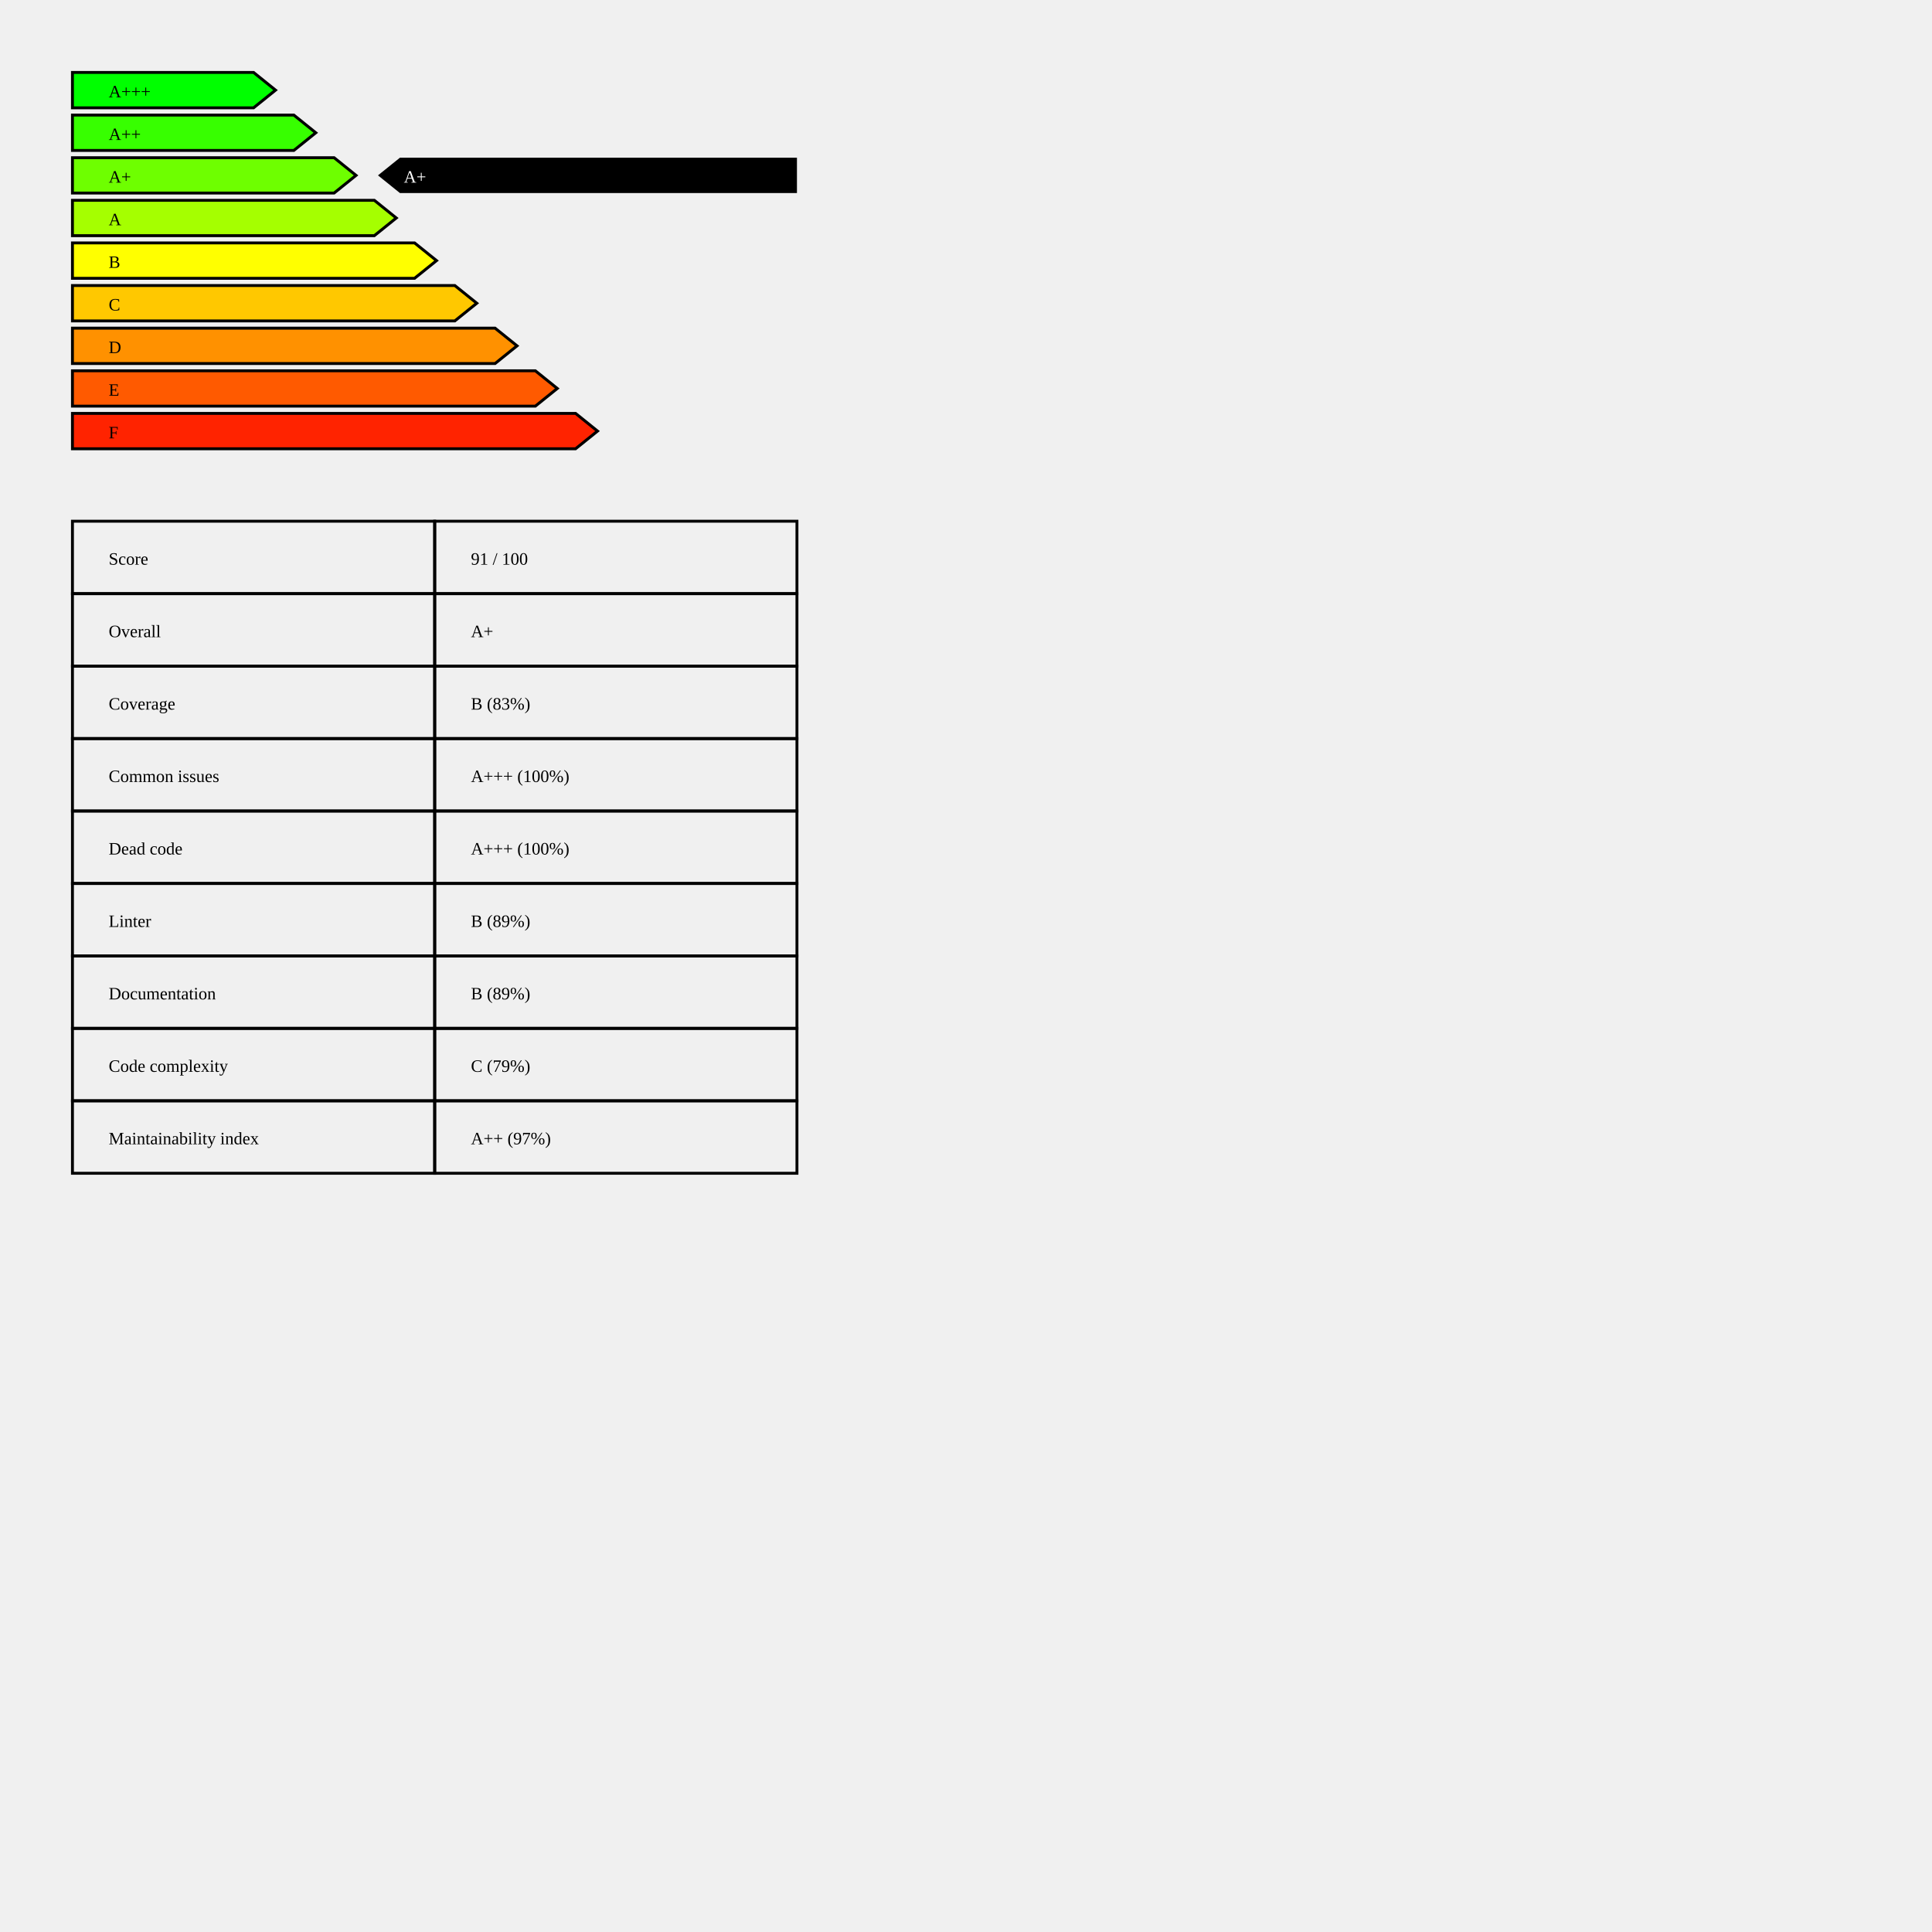
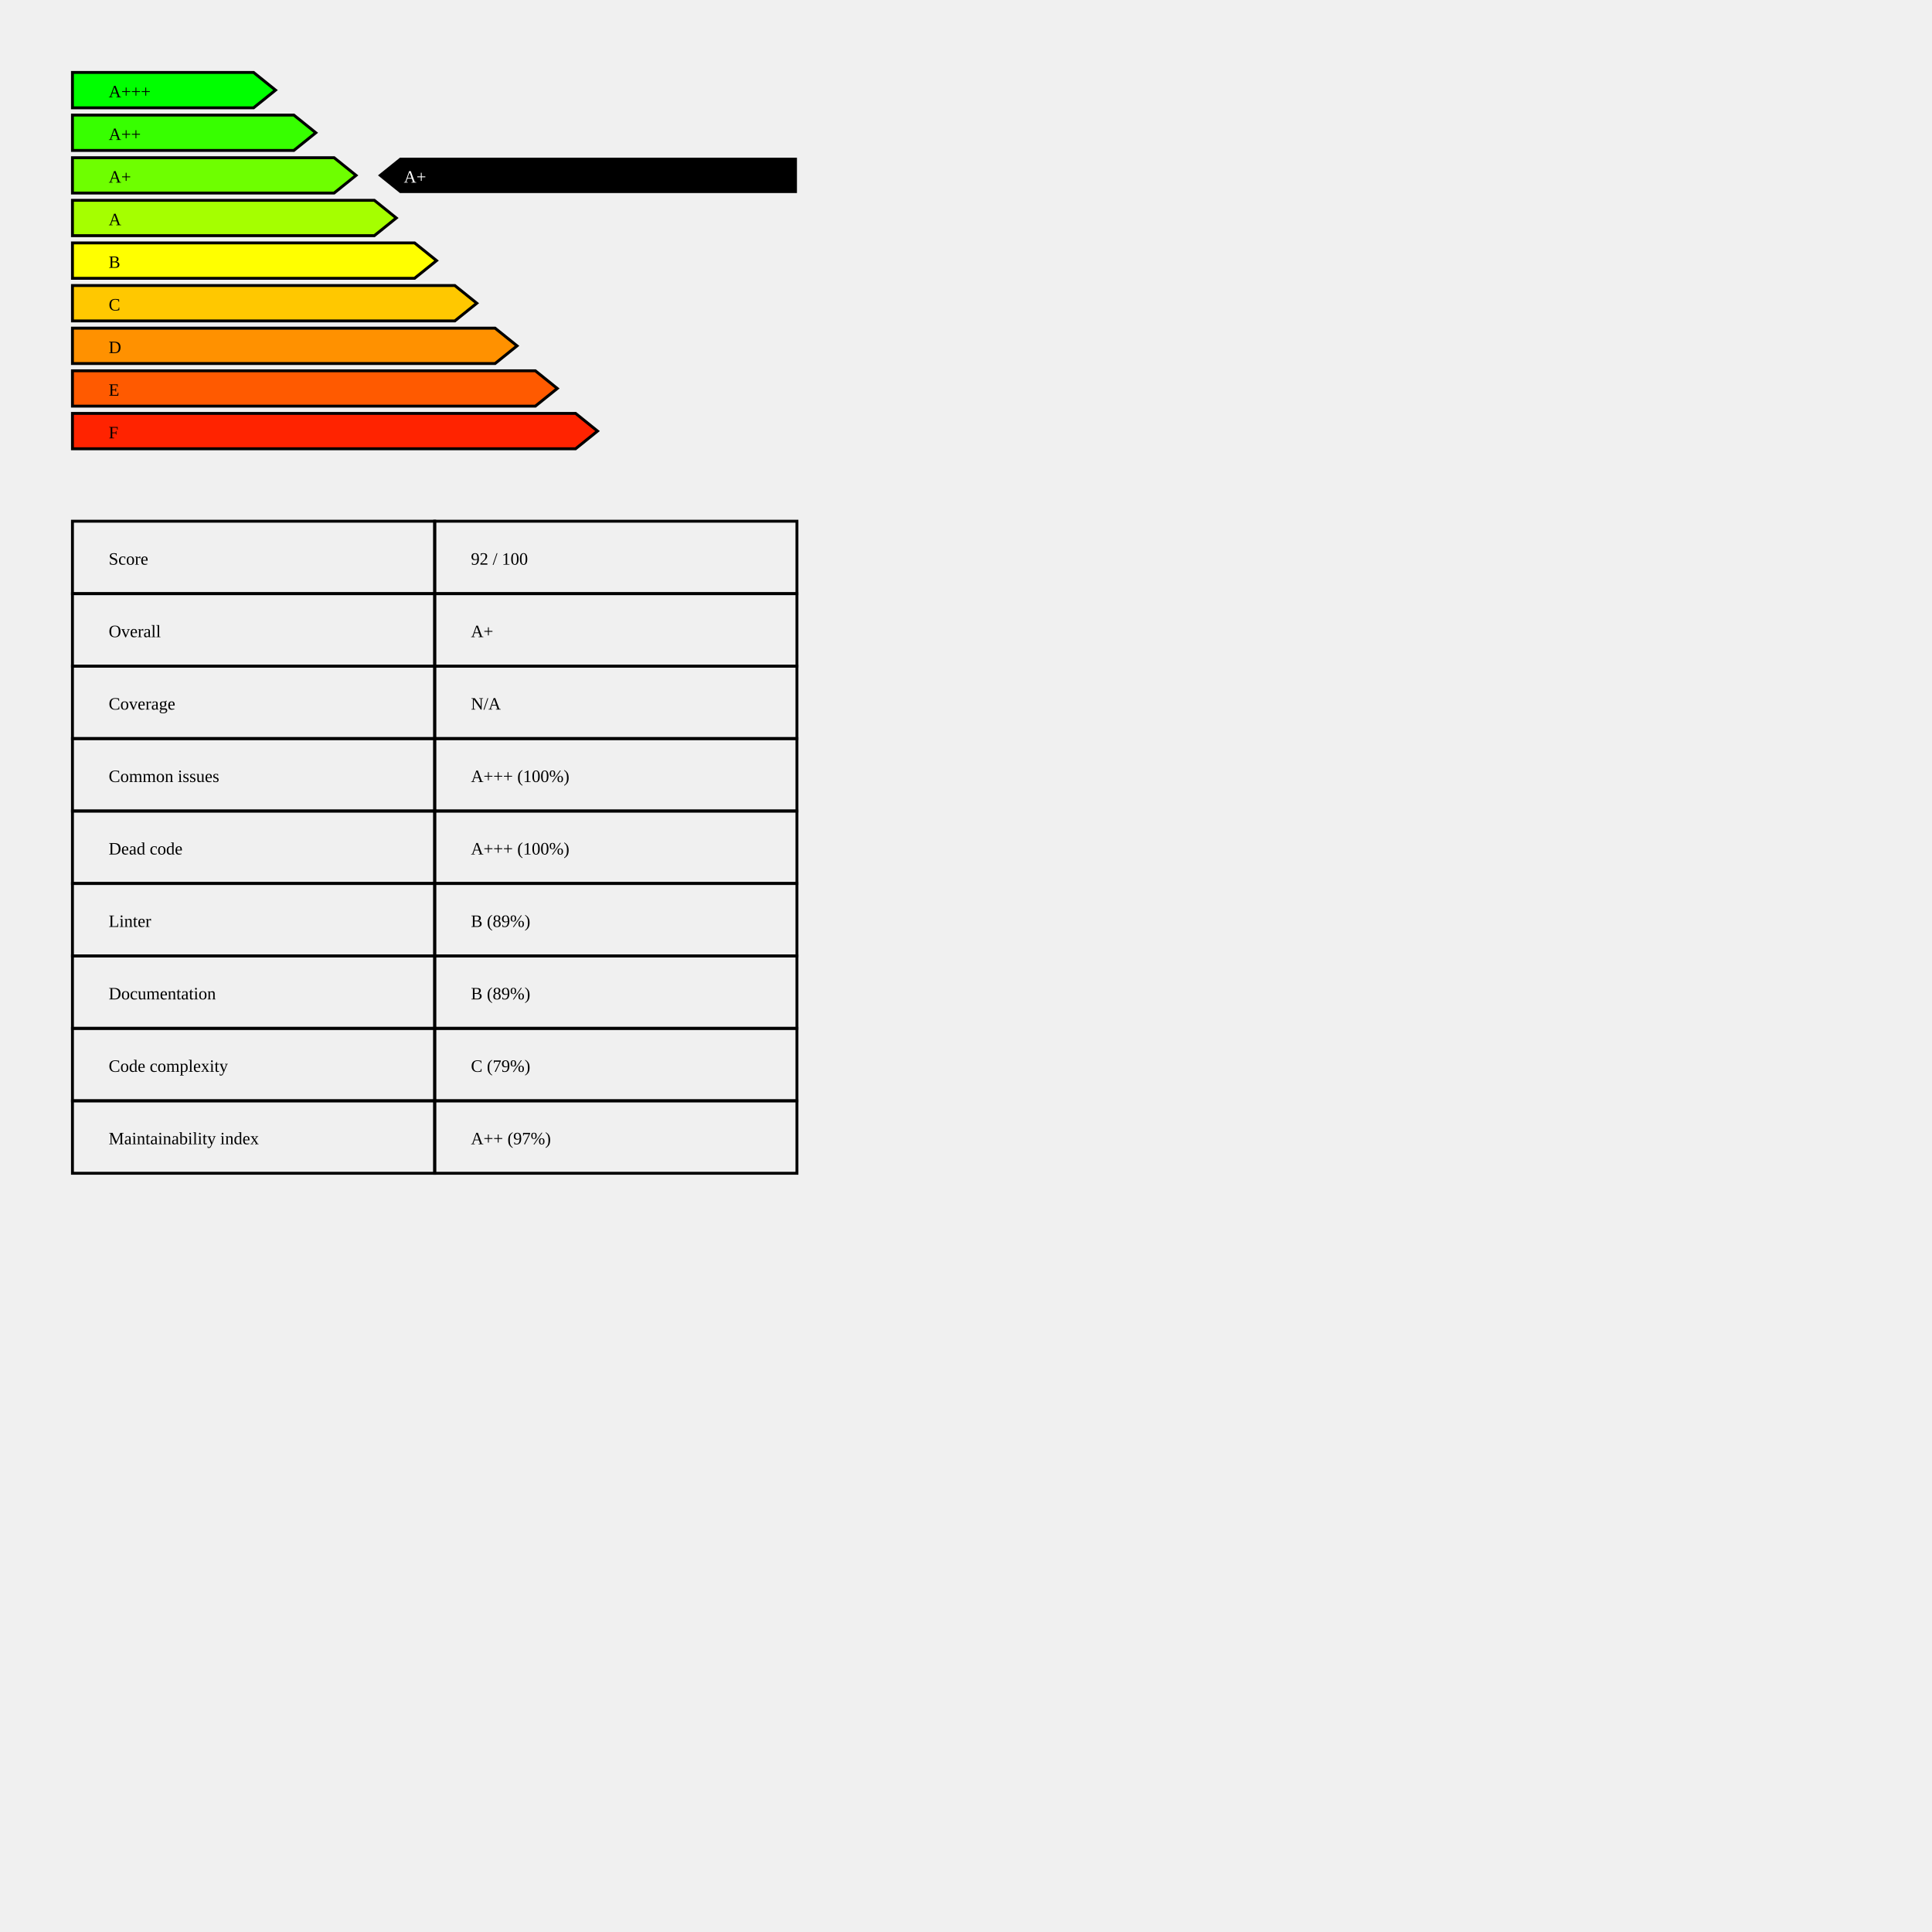
<svg xmlns="http://www.w3.org/2000/svg" baseProfile="full" height="1000pt" version="1.1" width="1000pt">
  <defs />
  <polygon points="50,50.0 175.0,50.0 190.152,62.206 175.0,74.412 50,74.412 50,50.0" style="fill:rgb(0 255 0);stroke:black;stroke-width:2;" />
  <text x="75.0" y="67.206">A+++</text>
  <polygon points="50,79.412 202.778,79.412 217.929,91.618 202.778,103.824 50,103.824 50,79.412" style="fill:rgb(55 255 0);stroke:black;stroke-width:2;" />
  <text x="75.0" y="96.618">A++</text>
  <polygon points="50,108.824 230.556,108.824 245.707,121.029 230.556,133.235 50,133.235 50,108.824" style="fill:rgb(110 255 0);stroke:black;stroke-width:2;" />
  <text x="75.0" y="126.029">A+</text>
  <polygon points="50,138.235 258.333,138.235 273.485,150.441 258.333,162.647 50,162.647 50,138.235" style="fill:rgb(165 255 0);stroke:black;stroke-width:2;" />
  <text x="75.0" y="155.441">A</text>
  <polygon points="50,167.647 286.111,167.647 301.263,179.853 286.111,192.059 50,192.059 50,167.647" style="fill:rgb(255 255 0);stroke:black;stroke-width:2;" />
  <text x="75.0" y="184.853">B</text>
  <polygon points="50,197.059 313.889,197.059 329.04,209.265 313.889,221.471 50,221.471 50,197.059" style="fill:rgb(255 200 0);stroke:black;stroke-width:2;" />
  <text x="75.0" y="214.265">C</text>
  <polygon points="50,226.471 341.667,226.471 356.818,238.676 341.667,250.882 50,250.882 50,226.471" style="fill:rgb(255 145 0);stroke:black;stroke-width:2;" />
  <text x="75.0" y="243.676">D</text>
  <polygon points="50,255.882 369.444,255.882 384.596,268.088 369.444,280.294 50,280.294 50,255.882" style="fill:rgb(255 90 0);stroke:black;stroke-width:2;" />
  <text x="75.0" y="273.088">E</text>
  <polygon points="50,285.294 397.222,285.294 412.374,297.5 397.222,309.706 50,309.706 50,285.294" style="fill:rgb(255 35 0);stroke:black;stroke-width:2;" />
  <text x="75.0" y="302.5">F</text>
  <polygon points="276.01,108.824 260.859,121.029 276.01,133.235 550,133.235 550,108.824" style="fill:black;" />
  <text fill="white" x="278.687" y="126.029">A+</text>
  <text x="75.0" y="389.706">Score</text>
-   <text x="325.0" y="389.706">91 / 100</text>
+   <text x="325.0" y="389.706">92 / 100</text>
  <polygon points="50,359.706 300,359.706 300,409.706 50,409.706 50,359.706" style="fill:none; stroke:black;stroke-width:2;" />
  <polygon points="300,359.706 550,359.706 550,409.706 300,409.706 300,359.706" style="fill:none; stroke:black;stroke-width:2;" />
  <text x="75.0" y="439.706">Overall</text>
  <text x="325.0" y="439.706">A+</text>
  <polygon points="50,409.706 300,409.706 300,459.706 50,459.706 50,409.706" style="fill:none; stroke:black;stroke-width:2;" />
  <polygon points="300,409.706 550,409.706 550,459.706 300,459.706 300,409.706" style="fill:none; stroke:black;stroke-width:2;" />
  <text x="75.0" y="489.706">Coverage</text>
-   <text x="325.0" y="489.706">B  (83%)</text>
+   <text x="325.0" y="489.706">N/A</text>
  <polygon points="50,459.706 300,459.706 300,509.706 50,509.706 50,459.706" style="fill:none; stroke:black;stroke-width:2;" />
  <polygon points="300,459.706 550,459.706 550,509.706 300,509.706 300,459.706" style="fill:none; stroke:black;stroke-width:2;" />
  <text x="75.0" y="539.706">Common issues</text>
  <text x="325.0" y="539.706">A+++  (100%)</text>
  <polygon points="50,509.706 300,509.706 300,559.706 50,559.706 50,509.706" style="fill:none; stroke:black;stroke-width:2;" />
  <polygon points="300,509.706 550,509.706 550,559.706 300,559.706 300,509.706" style="fill:none; stroke:black;stroke-width:2;" />
  <text x="75.0" y="589.706">Dead code</text>
  <text x="325.0" y="589.706">A+++  (100%)</text>
  <polygon points="50,559.706 300,559.706 300,609.706 50,609.706 50,559.706" style="fill:none; stroke:black;stroke-width:2;" />
  <polygon points="300,559.706 550,559.706 550,609.706 300,609.706 300,559.706" style="fill:none; stroke:black;stroke-width:2;" />
  <text x="75.0" y="639.706">Linter</text>
  <text x="325.0" y="639.706">B  (89%)</text>
  <polygon points="50,609.706 300,609.706 300,659.706 50,659.706 50,609.706" style="fill:none; stroke:black;stroke-width:2;" />
  <polygon points="300,609.706 550,609.706 550,659.706 300,659.706 300,609.706" style="fill:none; stroke:black;stroke-width:2;" />
  <text x="75.0" y="689.706">Documentation</text>
  <text x="325.0" y="689.706">B  (89%)</text>
  <polygon points="50,659.706 300,659.706 300,709.706 50,709.706 50,659.706" style="fill:none; stroke:black;stroke-width:2;" />
  <polygon points="300,659.706 550,659.706 550,709.706 300,709.706 300,659.706" style="fill:none; stroke:black;stroke-width:2;" />
  <text x="75.0" y="739.706">Code complexity</text>
  <text x="325.0" y="739.706">C  (79%)</text>
  <polygon points="50,709.706 300,709.706 300,759.706 50,759.706 50,709.706" style="fill:none; stroke:black;stroke-width:2;" />
  <polygon points="300,709.706 550,709.706 550,759.706 300,759.706 300,709.706" style="fill:none; stroke:black;stroke-width:2;" />
  <text x="75.0" y="789.706">Maintainability index</text>
  <text x="325.0" y="789.706">A++  (97%)</text>
  <polygon points="50,759.706 300,759.706 300,809.706 50,809.706 50,759.706" style="fill:none; stroke:black;stroke-width:2;" />
  <polygon points="300,759.706 550,759.706 550,809.706 300,809.706 300,759.706" style="fill:none; stroke:black;stroke-width:2;" />
</svg>
